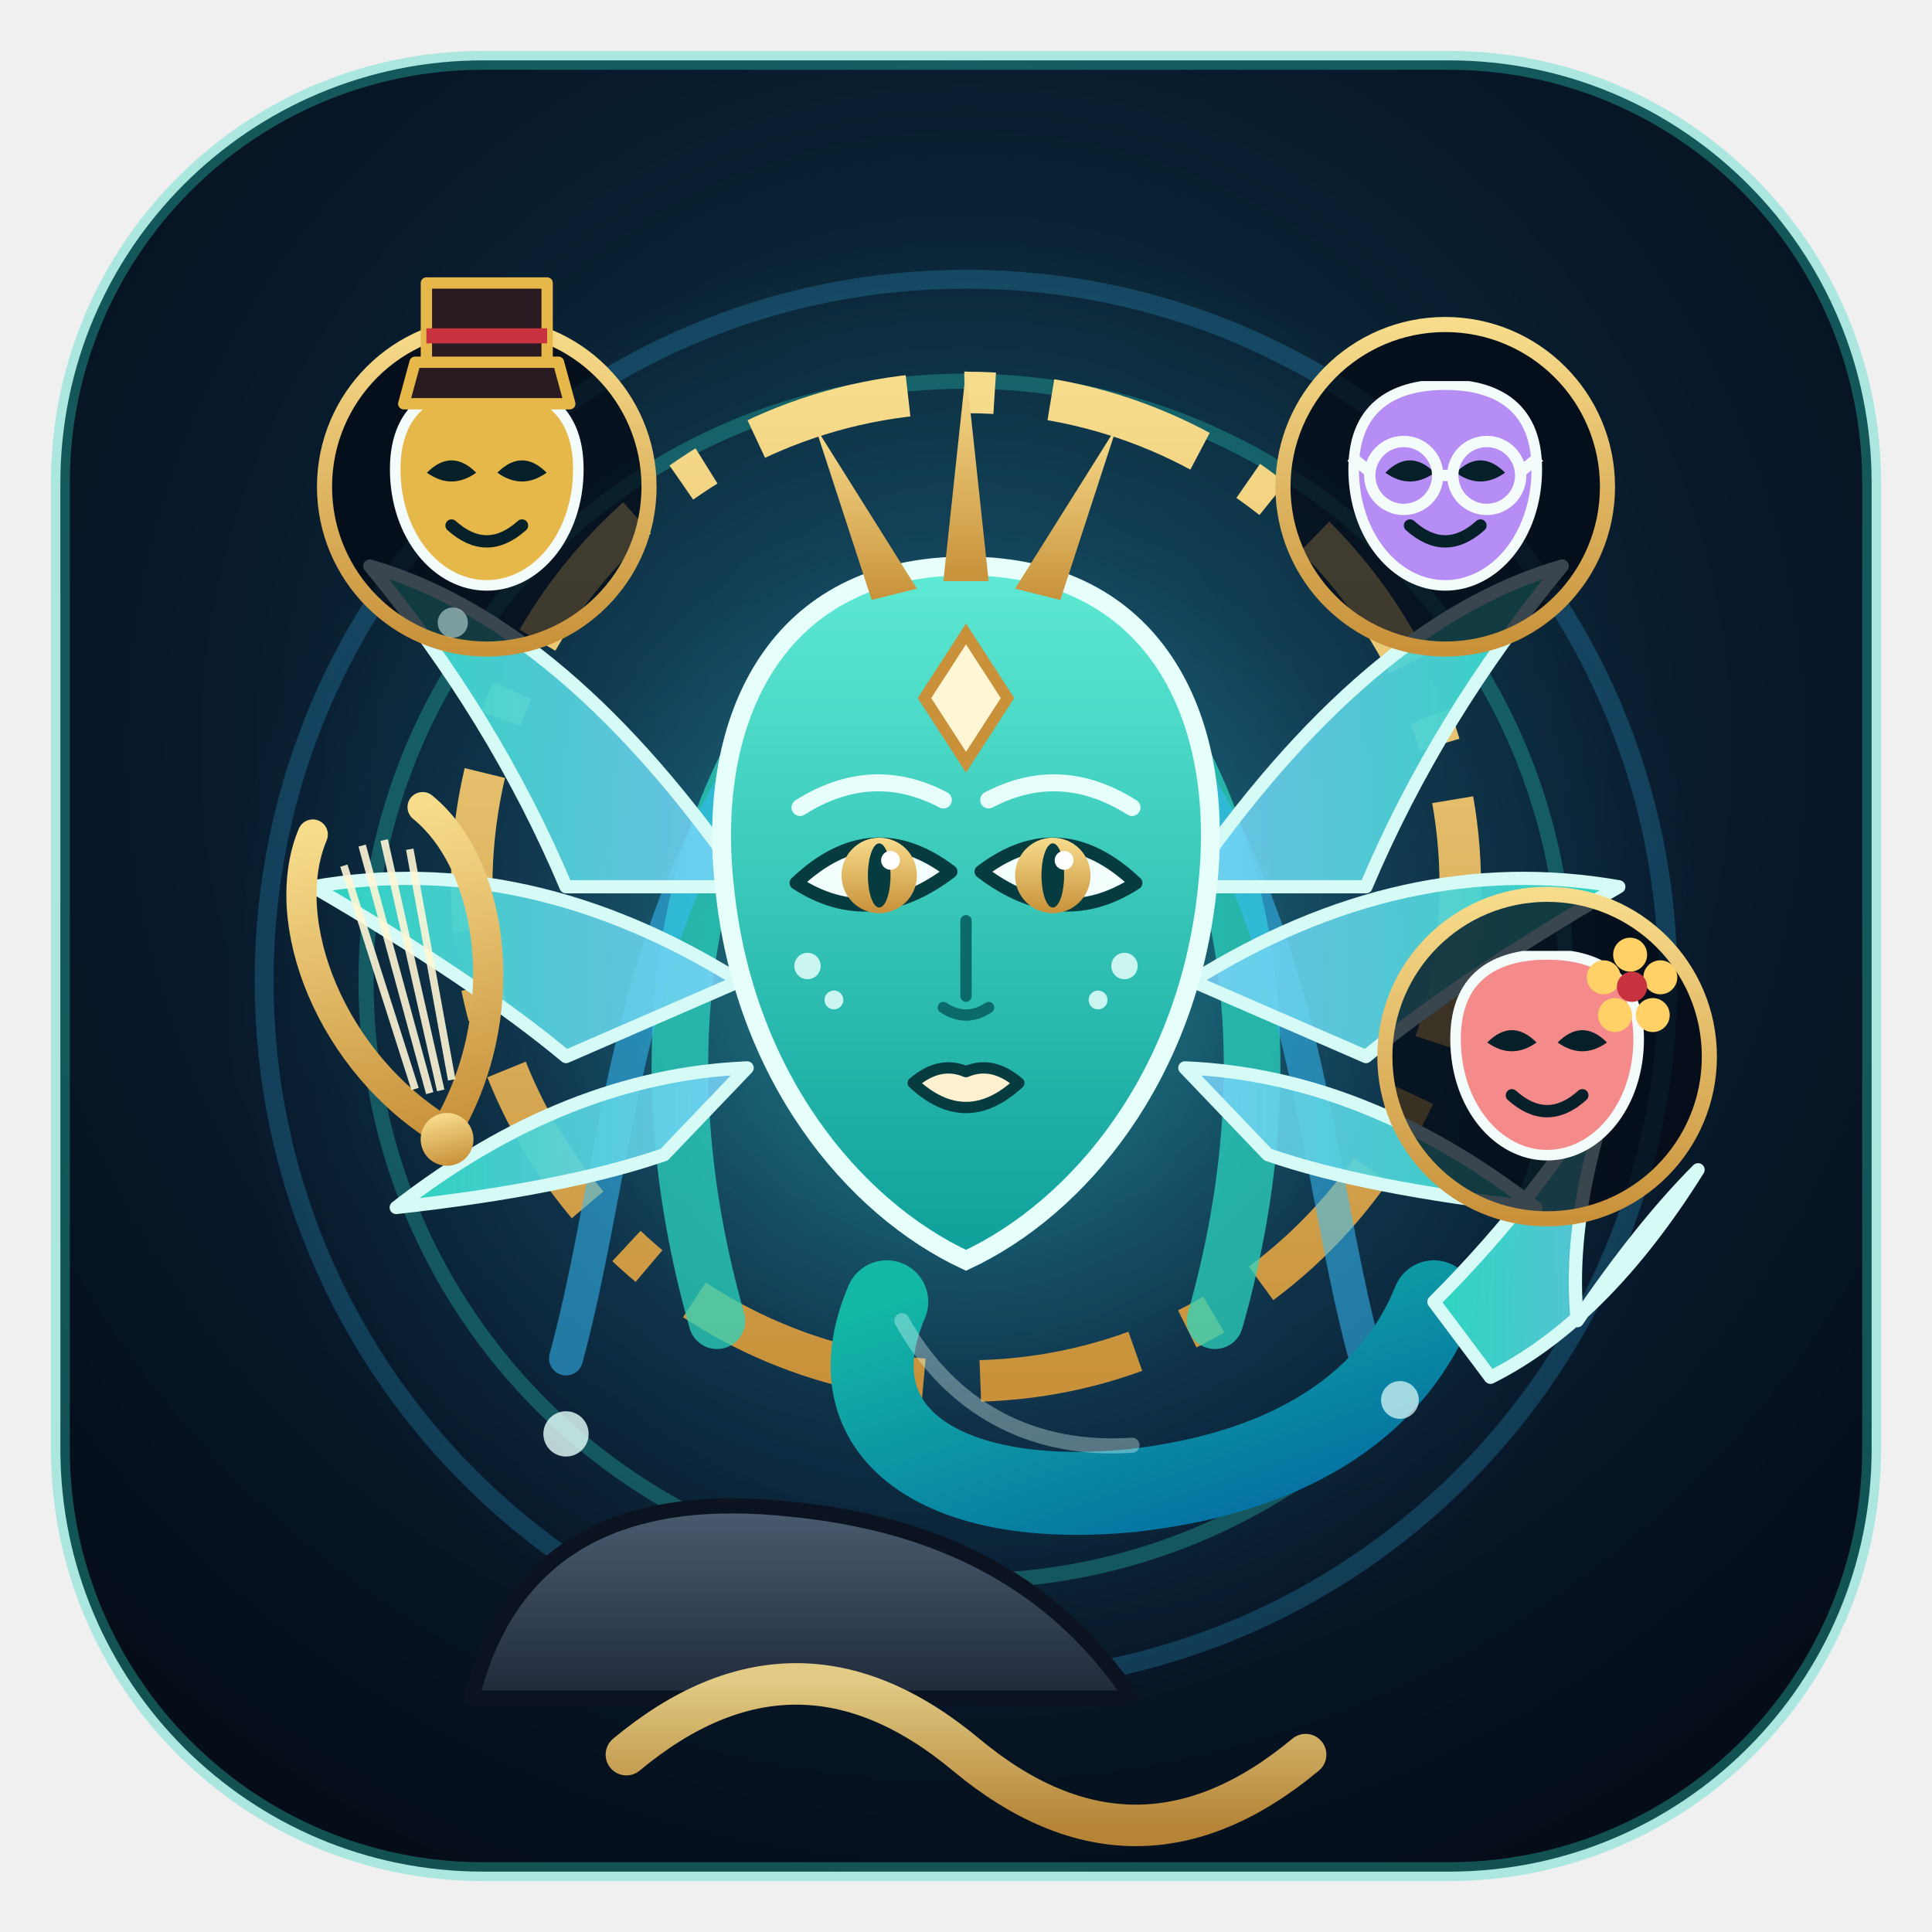
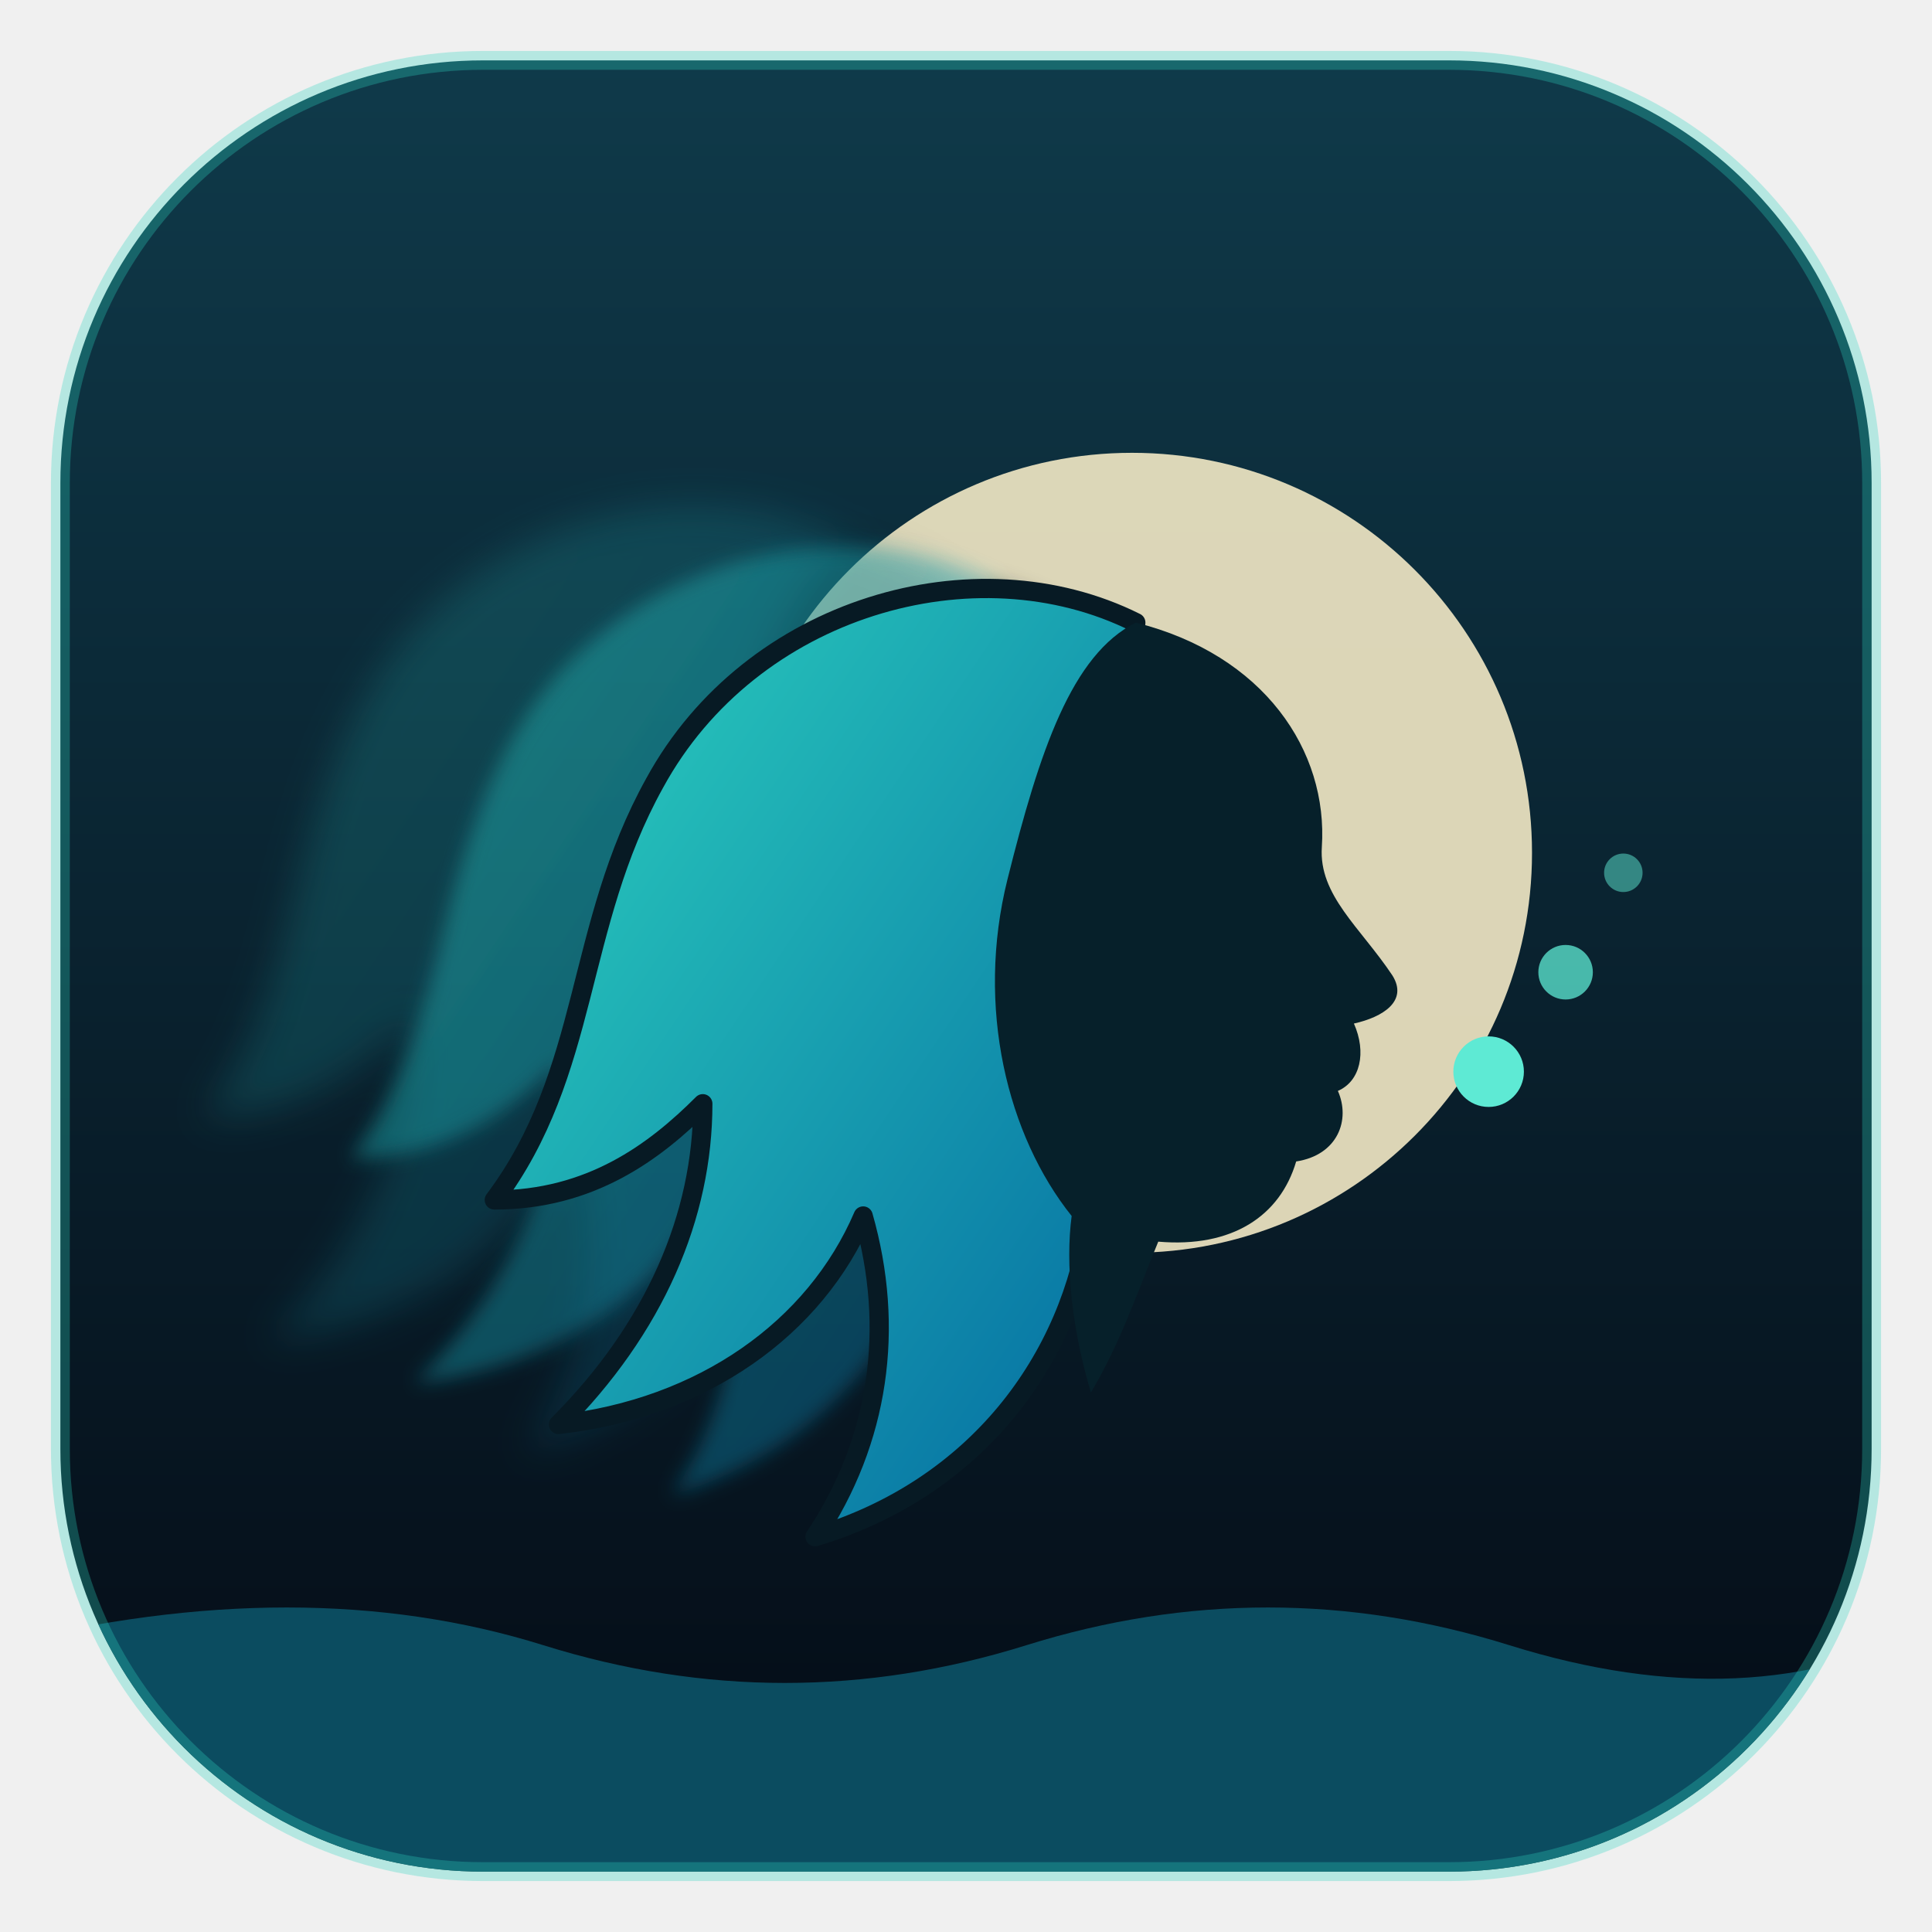
<svg xmlns="http://www.w3.org/2000/svg" viewBox="0 0 1024 1024" width="1024" height="1024">
  <defs>
-     <radialGradient id="sea" cx="50%" cy="38%" r="75%">
+     <linearGradient id="bg" x1="0" y1="0" x2="0" y2="1">
      <stop offset="0" stop-color="#0f3a4a" />
-       <stop offset="0.55" stop-color="#081a2c" />
      <stop offset="1" stop-color="#040a14" />
-     </radialGradient>
-     <radialGradient id="glow" cx="50%" cy="50%" r="50%">
-       <stop offset="0" stop-color="#2dd4bf" stop-opacity="0.55" />
-       <stop offset="0.6" stop-color="#38bdf8" stop-opacity="0.12" />
-       <stop offset="1" stop-color="#38bdf8" stop-opacity="0" />
-     </radialGradient>
-     <linearGradient id="gold" x1="0" y1="0" x2="0" y2="1">
-       <stop offset="0" stop-color="#f7dc8c" />
-       <stop offset="1" stop-color="#c8913a" />
    </linearGradient>
-     <linearGradient id="fin" x1="0" y1="0" x2="1" y2="0">
+     <linearGradient id="hair" x1="0" y1="0" x2="1" y2="1">
      <stop offset="0" stop-color="#2dd4bf" />
-       <stop offset="1" stop-color="#7dd3fc" stop-opacity="0.85" />
-     </linearGradient>
-     <linearGradient id="face" x1="0" y1="0" x2="0" y2="1">
-       <stop offset="0" stop-color="#5eead4" />
-       <stop offset="1" stop-color="#0e9f9a" />
-     </linearGradient>
-     <linearGradient id="tail" x1="0" y1="0" x2="1" y2="1">
-       <stop offset="0" stop-color="#14b8a6" />
      <stop offset="1" stop-color="#0369a1" />
    </linearGradient>
-     <linearGradient id="rock" x1="0" y1="0" x2="0" y2="1">
-       <stop offset="0" stop-color="#4b5c70" />
-       <stop offset="1" stop-color="#1f2a3a" />
-     </linearGradient>
-     <symbol id="mask" viewBox="-60 -60 120 120">
-       <path d="M-52 -10 C-52 -48 -26 -58 0 -58 C26 -58 52 -48 52 -10 C52 28 28 56 0 56 C-28 56 -52 28 -52 -10 Z" fill="currentColor" stroke="#f3fbfb" stroke-width="6" stroke-linejoin="round" />
-       <path d="M-34 -8 Q-20 -22 -6 -8 Q-20 2 -34 -8 Z M6 -8 Q20 -22 34 -8 Q20 2 6 -8 Z" fill="#06202a" />
-       <path d="M-20 22 Q0 40 20 22" fill="none" stroke="#06202a" stroke-width="7" stroke-linecap="round" />
-     </symbol>
+     <clipPath id="tile">
+       <rect x="32" y="32" width="960" height="960" rx="224" />
+     </clipPath>
+     <filter id="soft" x="-10%" y="-10%" width="120%" height="120%">
+       <feGaussianBlur stdDeviation="5" />
+     </filter>
+     <filter id="softer" x="-10%" y="-10%" width="120%" height="120%">
+       <feGaussianBlur stdDeviation="10" />
+     </filter>
+     <path id="hairShape" d="M600 280 C500 230 360 270 300 380 C250 470 260 560 200 640 C260 640 300 610 330 580 C330 650 300 720 240 780 C330 770 400 720 430 650 C450 720 440 790 400 850 C500 820 560 740 572 650 Z" />
+     <path id="faceShape" d="M600 280 C680 300 720 360 716 420 C714 450 740 470 760 500 C770 516 754 526 736 530 C744 548 740 566 726 572 C734 590 726 612 700 616 C690 650 660 670 614 666 C600 700 590 730 572 760 C560 720 556 680 560 650 C520 600 500 520 520 440 C540 360 560 300 600 280 Z" />
+     <g id="her">
+       <use href="#hairShape" fill="url(#hair)" />
+       <use href="#faceShape" fill="#06202a" />
+     </g>
  </defs>
-   <rect x="32" y="32" width="960" height="960" rx="224" fill="url(#sea)" />
-   <rect x="32" y="32" width="960" height="960" rx="224" fill="none" stroke="#2dd4bf" stroke-opacity="0.35" stroke-width="10" />
-   <circle cx="512" cy="520" r="400" fill="url(#glow)" />
-   <circle cx="512" cy="520" r="372" fill="none" stroke="#38bdf8" stroke-opacity="0.22" stroke-width="10" />
-   <circle cx="512" cy="520" r="318" fill="none" stroke="#2dd4bf" stroke-opacity="0.3" stroke-width="8" />
-   <circle cx="512" cy="470" r="262" fill="none" stroke="url(#gold)" stroke-width="22" stroke-dasharray="84 30 16 30" />
-   <g fill="none" stroke-linecap="round">
-     <path d="M450 330 C360 420 340 560 380 700" stroke="#2dd4bf" stroke-opacity="0.75" stroke-width="30" />
-     <path d="M574 330 C664 420 684 560 644 700" stroke="#2dd4bf" stroke-opacity="0.75" stroke-width="30" />
-     <path d="M430 360 C330 470 330 610 300 720" stroke="#38bdf8" stroke-opacity="0.55" stroke-width="18" />
-     <path d="M594 360 C694 470 694 610 724 720" stroke="#38bdf8" stroke-opacity="0.55" stroke-width="18" />
+   <rect x="32" y="32" width="960" height="960" rx="224" fill="url(#bg)" />
+   <g clip-path="url(#tile)">
+     <circle cx="600" cy="452" r="212" fill="#f3e9c6" fill-opacity="0.9" />
+     <g opacity="0.2" filter="url(#softer)">
+       <use href="#her" transform="translate(-62 48) scale(0.85)" />
+     </g>
+     <g opacity="0.42" filter="url(#soft)">
+       <use href="#her" transform="translate(16 70) scale(0.85)" />
+     </g>
+     <g transform="translate(92 92) scale(0.85)">
+       <use href="#hairShape" fill="url(#hair)" stroke="#071a24" stroke-width="12" stroke-linejoin="round" />
+       <use href="#faceShape" fill="#06202a" />
+       <circle cx="820" cy="560" r="22" fill="#5eead4" />
+       <circle cx="868" cy="498" r="17" fill="#5eead4" fill-opacity="0.75" />
+       <circle cx="904" cy="436" r="12" fill="#5eead4" fill-opacity="0.5" />
+     </g>
+     <path d="M0 872 Q160 832 288 872 T544 872 T800 872 T1024 862 L1024 1024 L0 1024 Z" fill="#0c5266" fill-opacity="0.92" />
  </g>
-   <path d="M250 900 C270 820 330 790 420 800 C500 808 560 840 600 900 Z" fill="url(#rock)" stroke="#0b1320" stroke-width="8" stroke-linejoin="round" />
-   <path d="M470 690 C440 760 500 800 600 790 C690 780 740 740 760 690" fill="none" stroke="url(#tail)" stroke-width="44" stroke-linecap="round" />
-   <path d="M760 690 Q820 630 860 560 Q830 640 836 700 Q870 650 900 620 Q850 700 790 730 Z" fill="url(#fin)" stroke="#d6fbf6" stroke-width="7" stroke-linejoin="round" />
-   <path d="M478 700 C500 740 540 770 600 766" fill="none" stroke="#e6fffb" stroke-opacity="0.35" stroke-width="8" stroke-linecap="round" />
-   <g id="fins" fill="url(#fin)" stroke="#d6fbf6" stroke-width="7" stroke-linejoin="round">
-     <path d="M396 470 Q300 330 196 300 Q262 380 300 470 Z" />
-     <path d="M392 520 Q280 450 166 470 Q252 520 300 560 Z" />
-     <path d="M396 566 Q300 570 210 640 Q300 630 352 612 Z" />
-   </g>
-   <use href="#fins" transform="translate(1024 0) scale(-1 1)" />
-   <g transform="translate(236 600) rotate(-14)">
-     <path d="M0 0 C-50 -50 -60 -130 -30 -170 M0 0 C50 -50 60 -130 30 -170" fill="none" stroke="url(#gold)" stroke-width="16" stroke-linecap="round" />
-     <path d="M-34 -168 L34 -168" stroke="url(#gold)" stroke-width="14" stroke-linecap="round" />
-     <g stroke="#fff6d6" stroke-width="4" stroke-opacity="0.9">
-       <path d="M-18 -150 L-10 -26 M-6 -158 L-3 -22 M6 -158 L3 -22 M18 -150 L10 -26" />
-     </g>
-     <circle cx="0" cy="4" r="14" fill="url(#gold)" />
-   </g>
-   <path d="M512 300 C612 300 650 380 640 470 C630 570 572 640 512 668 C452 640 394 570 384 470 C374 380 412 300 512 300 Z" fill="url(#face)" stroke="#e6fffb" stroke-width="10" />
-   <g fill="url(#gold)">
-     <path d="M500 308 L512 196 L524 308 Z" />
-     <path d="M462 318 L432 226 L486 312 Z" />
-     <path d="M562 318 L592 226 L538 312 Z" />
-   </g>
-   <path d="M512 336 L534 370 L512 404 L490 370 Z" fill="#fff6d6" stroke="#c8913a" stroke-width="6" />
-   <g fill="none" stroke="#e6fffb" stroke-width="9" stroke-linecap="round">
-     <path d="M424 428 Q462 404 500 424" />
-     <path d="M600 428 Q562 404 524 424" />
-   </g>
-   <g stroke="#063b3f" stroke-width="7" stroke-linejoin="round">
-     <path d="M422 468 Q462 430 504 462 Q462 494 422 468 Z" fill="#f2fffd" />
-     <path d="M602 468 Q562 430 520 462 Q562 494 602 468 Z" fill="#f2fffd" />
-   </g>
-   <circle cx="466" cy="464" r="20" fill="url(#gold)" />
-   <circle cx="558" cy="464" r="20" fill="url(#gold)" />
-   <ellipse cx="466" cy="464" rx="6" ry="17" fill="#063b3f" />
-   <ellipse cx="558" cy="464" rx="6" ry="17" fill="#063b3f" />
-   <circle cx="472" cy="456" r="5" fill="#ffffff" />
-   <circle cx="564" cy="456" r="5" fill="#ffffff" />
-   <path d="M512 488 L512 528 M500 534 Q512 542 524 534" fill="none" stroke="#0b6b6a" stroke-width="6" stroke-linecap="round" />
-   <path d="M484 574 Q498 562 512 568 Q526 562 540 574 Q512 600 484 574 Z" fill="#fff1d0" stroke="#063b3f" stroke-width="6" stroke-linejoin="round" />
-   <g fill="#e6fffb" opacity="0.85">
-     <circle cx="428" cy="512" r="7" />
-     <circle cx="442" cy="530" r="5" />
-     <circle cx="596" cy="512" r="7" />
-     <circle cx="582" cy="530" r="5" />
-   </g>
-   <g>
-     <circle cx="258" cy="258" r="86" fill="#040a14" fill-opacity="0.75" stroke="url(#gold)" stroke-width="8" />
-     <use href="#mask" x="202" y="202" width="112" height="112" color="#e6b84a" />
-     <path d="M214 214 L302 214 L296 192 L220 192 Z M226 192 L226 150 L290 150 L290 192 Z" fill="#2a1a22" stroke="#e6b84a" stroke-width="6" stroke-linejoin="round" />
-     <path d="M226 178 L290 178" stroke="#c9323f" stroke-width="8" />
-   </g>
-   <g>
-     <circle cx="766" cy="258" r="86" fill="#040a14" fill-opacity="0.75" stroke="url(#gold)" stroke-width="8" />
-     <use href="#mask" x="710" y="202" width="112" height="112" color="#b58df4" />
-     <g fill="none" stroke="#f3fbfb" stroke-width="6">
-       <circle cx="744" cy="252" r="18" />
-       <circle cx="788" cy="252" r="18" />
-       <path d="M762 252 L770 252 M726 250 L716 242 M806 250 L816 242" />
-     </g>
-   </g>
-   <g>
-     <circle cx="820" cy="560" r="86" fill="#040a14" fill-opacity="0.75" stroke="url(#gold)" stroke-width="8" />
-     <use href="#mask" x="764" y="504" width="112" height="112" color="#f58a8a" />
-     <g fill="#ffd166">
-       <circle cx="864" cy="506" r="9" />
-       <circle cx="880" cy="518" r="9" />
-       <circle cx="876" cy="538" r="9" />
-       <circle cx="856" cy="538" r="9" />
-       <circle cx="850" cy="518" r="9" />
-     </g>
-     <circle cx="865" cy="523" r="8" fill="#c9323f" />
-   </g>
-   <g fill="#e6fffb">
-     <circle cx="300" cy="760" r="12" opacity="0.8" />
-     <circle cx="742" cy="742" r="10" opacity="0.7" />
-     <circle cx="240" cy="330" r="8" opacity="0.5" />
-   </g>
-   <path d="M332 930 C392 880 452 880 512 930 C572 980 632 980 692 930" fill="none" stroke="url(#gold)" stroke-width="22" stroke-linecap="round" stroke-opacity="0.9" />
+   <rect x="32" y="32" width="960" height="960" rx="224" fill="none" stroke="#2dd4bf" stroke-opacity="0.3" stroke-width="10" />
</svg>
